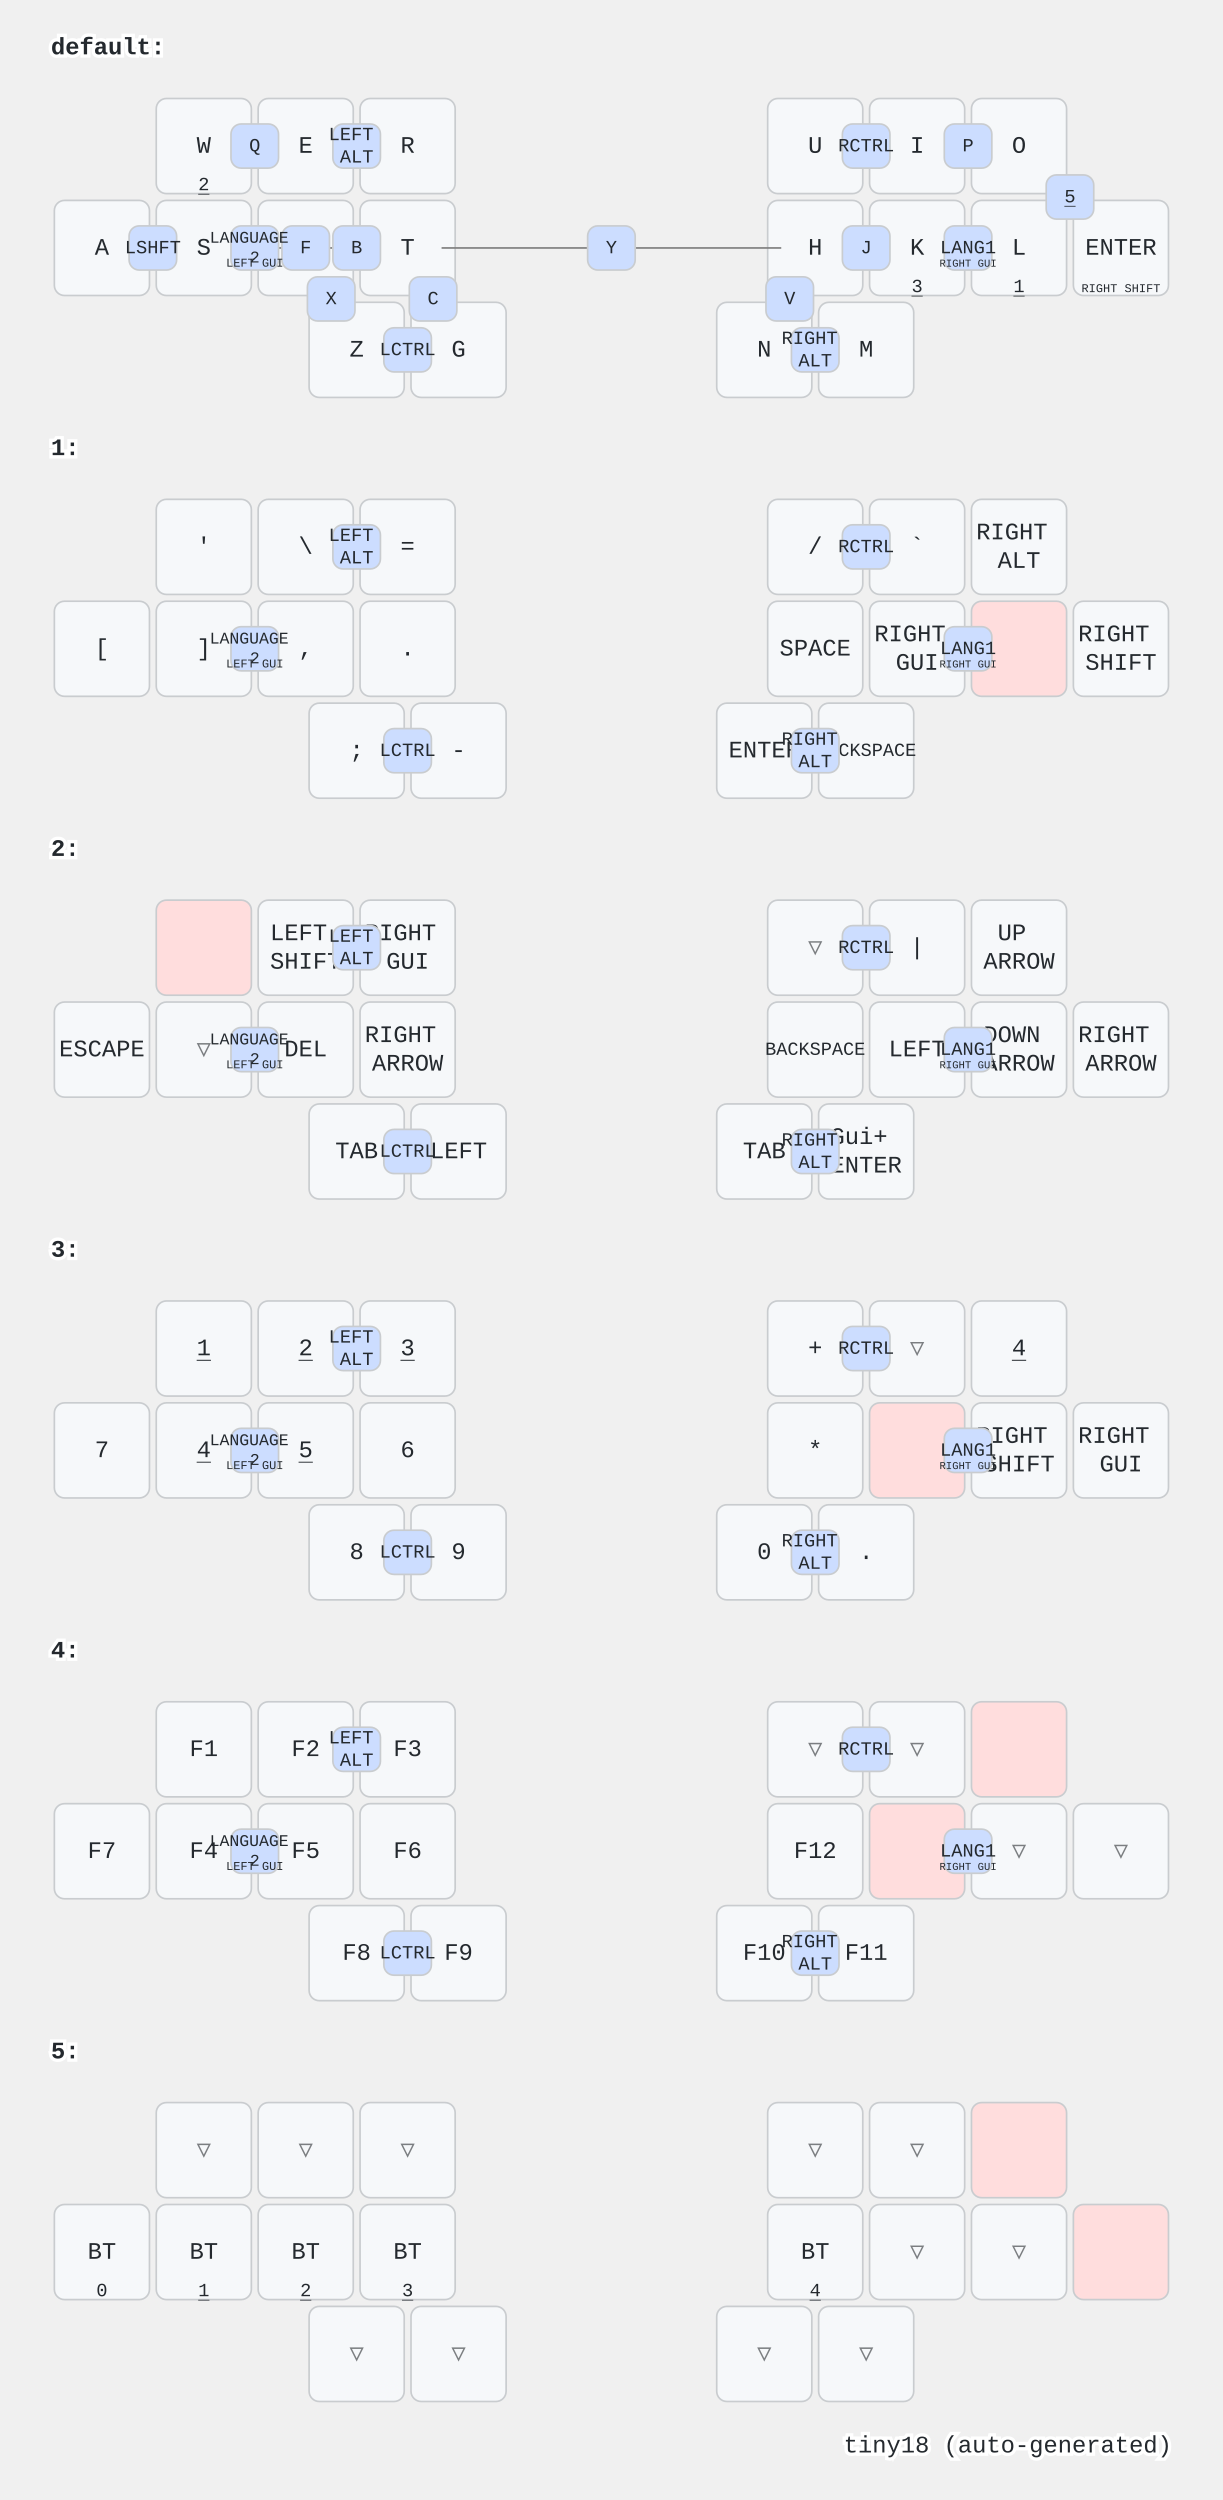
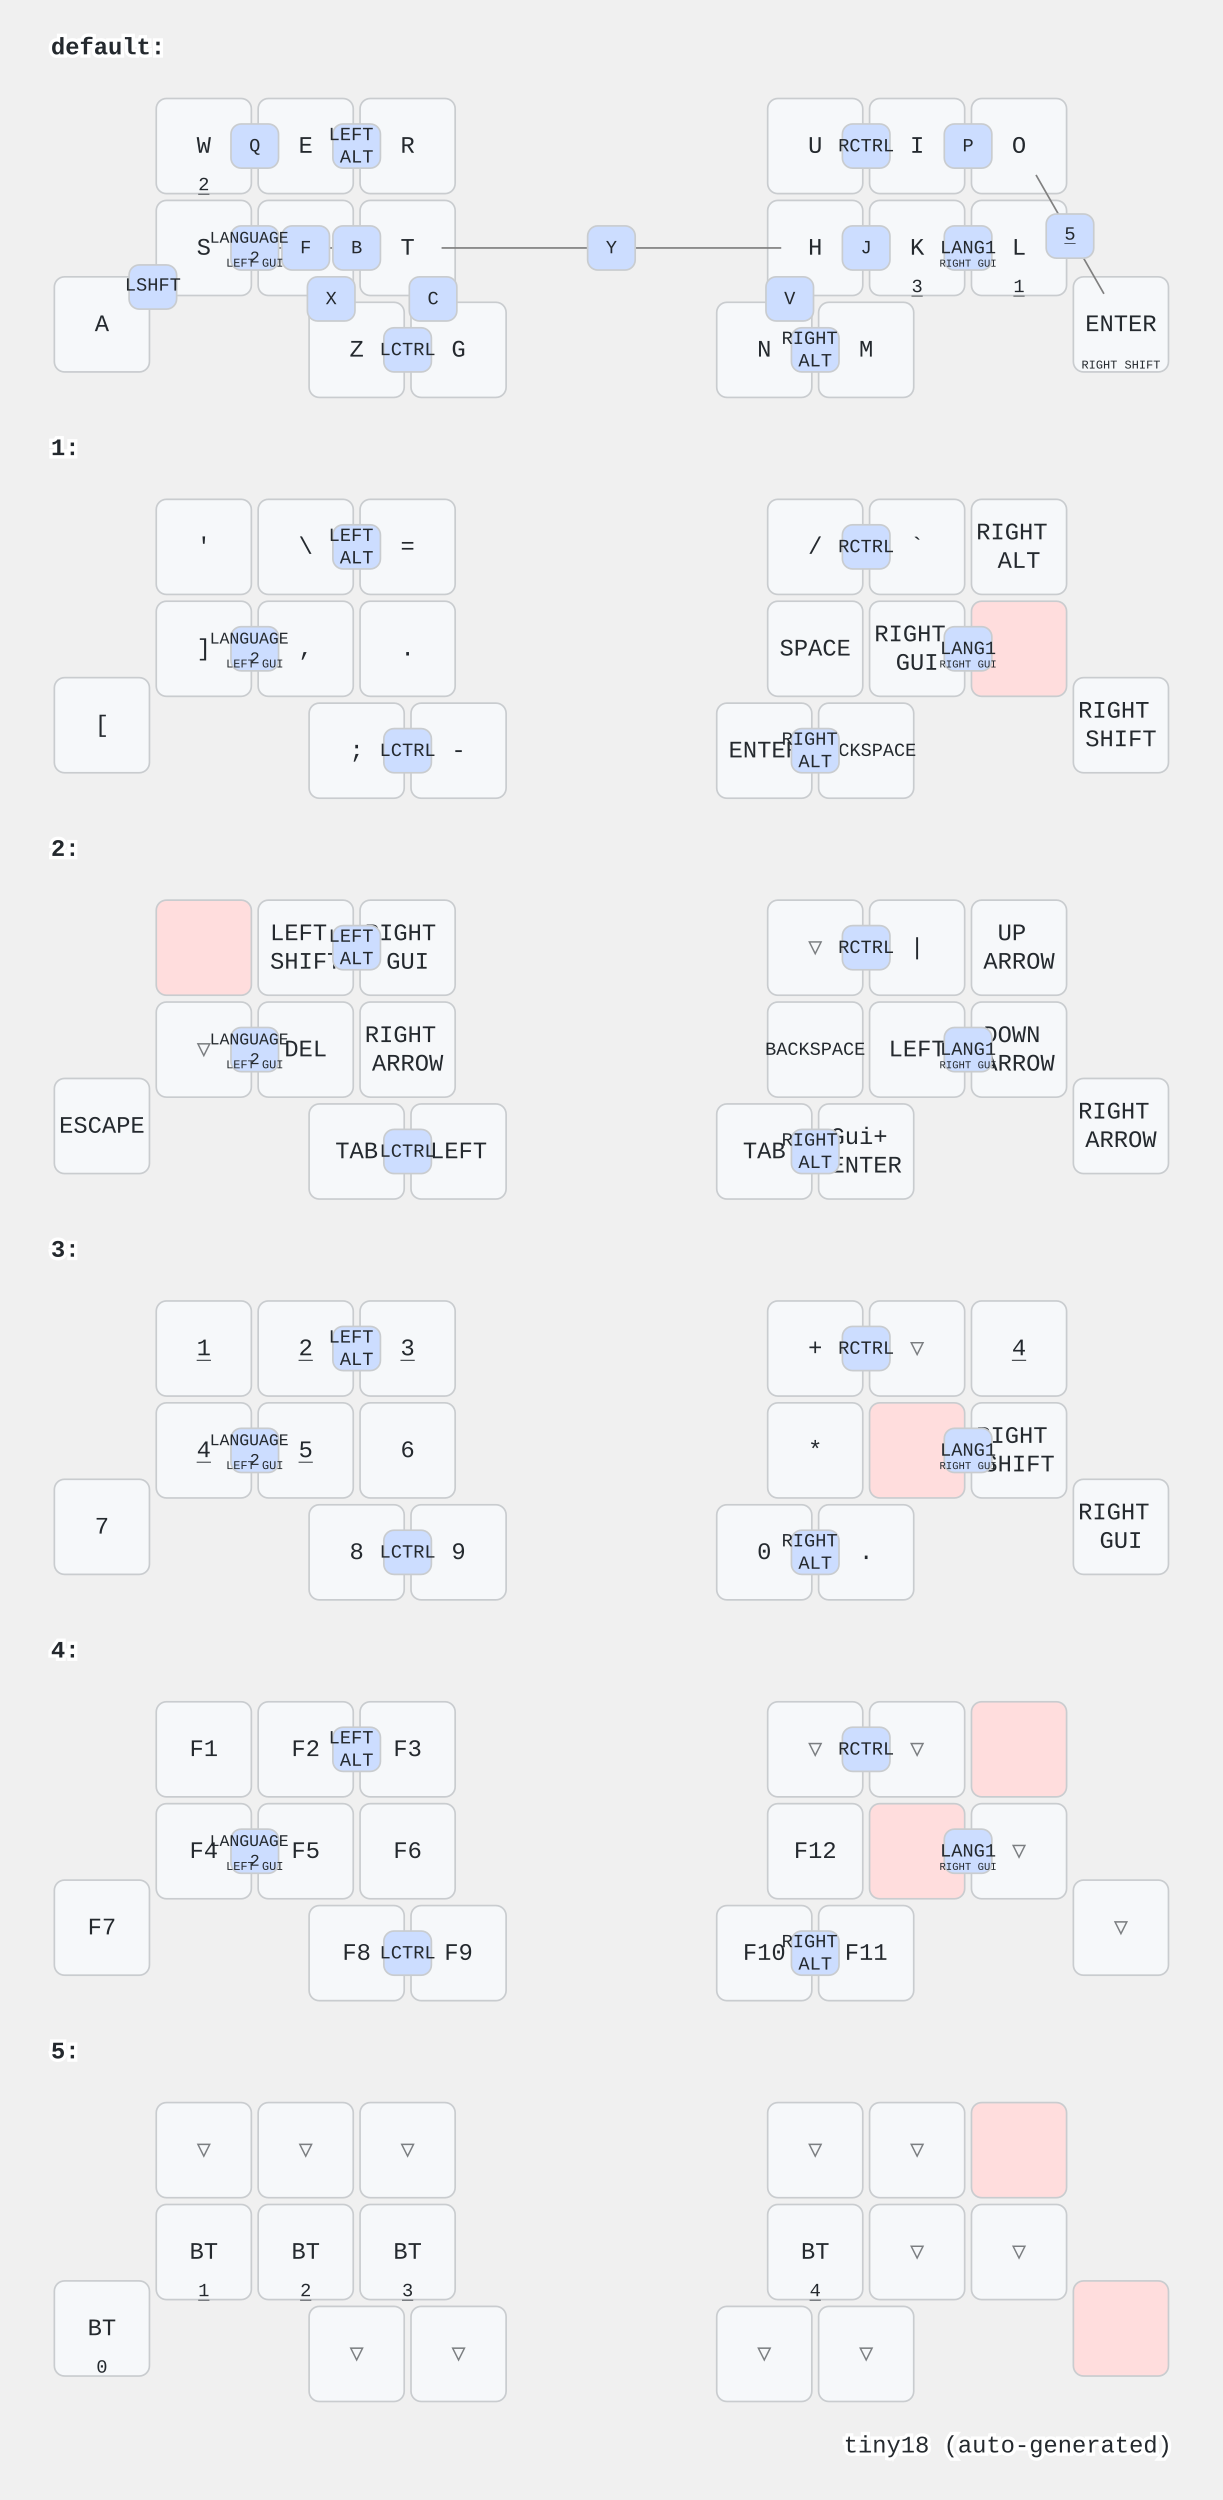
<svg xmlns="http://www.w3.org/2000/svg" width="720" height="1472" viewBox="0 0 720 1472" class="keymap">
  <style>/* inherit to force styles through use tags */
svg path {
    fill: inherit;
}

/* font and background color specifications */
svg.keymap {
    font-family: SFMono-Regular,Consolas,Liberation Mono,Menlo,monospace;
    font-size: 14px;
    font-kerning: normal;
    text-rendering: optimizeLegibility;
    fill: #24292e;
}

/* default key styling */
rect.key {
    fill: #f6f8fa;
}

rect.key, rect.combo {
    stroke: #c9cccf;
    stroke-width: 1;
}

/* default key side styling, only used is draw_key_sides is set */
rect.side {
    filter: brightness(90%);
}

/* color accent for combo boxes */
rect.combo, rect.combo-separate {
    fill: #cdf;
}

/* color accent for held keys */
rect.held, rect.combo.held {
    fill: #fdd;
}

/* color accent for ghost (optional) keys */
rect.ghost, rect.combo.ghost {
    stroke-dasharray: 4, 4;
    stroke-width: 2;
}

text {
    text-anchor: middle;
    dominant-baseline: middle;
}

/* styling for layer labels */
text.label {
    font-weight: bold;
    text-anchor: start;
    stroke: white;
    stroke-width: 4;
    paint-order: stroke;
}

/* styling for optional footer */
text.footer {
    text-anchor: end;
    dominant-baseline: auto;
    stroke: white;
    stroke-width: 4;
    paint-order: stroke;
}

/* styling for combo tap, and key non-tap label text */
text.combo, text.hold, text.shifted, text.left, text.right {
    font-size: 11px;
}

text.hold {
    text-anchor: middle;
    dominant-baseline: auto;
}

text.shifted {
    text-anchor: middle;
    dominant-baseline: hanging;
}

text.left {
    text-anchor: start;
}

text.right {
    text-anchor: end;
}

text.layer-activator {
    text-decoration: underline;
}

/* styling for hold/shifted label text in combo box */
text.combo.hold, text.combo.shifted, text.combo.left, text.combo.right {
    font-size: 8px;
}

/* lighter symbol for transparent keys */
text.trans {
    fill: #7b7e81;
}

/* styling for combo dendrons */
path.combo {
    stroke-width: 1;
    stroke: gray;
    fill: none;
}

/* Start Tabler Icons Cleanup */
/* cannot use height/width with glyphs */
.icon-tabler &gt; path {
    fill: inherit;
    stroke: inherit;
    stroke-width: 2;
}
/* hide tabler's default box */
.icon-tabler &gt; path[stroke="none"][fill="none"] {
    visibility: hidden;
}
/* End Tabler Icons Cleanup */
</style>
  <g transform="translate(30, 0)" class="layer-default">
    <text x="0" y="28" class="label" id="default">default:</text>
    <g transform="translate(0, 56)">
      <g transform="translate(90, 30)" class="key keypos-0">
        <rect rx="6" ry="6" x="-28" y="-28" width="56" height="56" class="key" />
        <text x="0" y="0" class="key tap">W</text>
        <a href="#x_x">
          <text x="0" y="26" class="key hold layer-activator">2</text>
        </a>
      </g>
      <g transform="translate(150, 30)" class="key keypos-1">
        <rect rx="6" ry="6" x="-28" y="-28" width="56" height="56" class="key" />
        <text x="0" y="0" class="key tap">E</text>
      </g>
      <g transform="translate(210, 30)" class="key keypos-2">
        <rect rx="6" ry="6" x="-28" y="-28" width="56" height="56" class="key" />
        <text x="0" y="0" class="key tap">R</text>
      </g>
      <g transform="translate(450, 30)" class="key keypos-3">
        <rect rx="6" ry="6" x="-28" y="-28" width="56" height="56" class="key" />
        <text x="0" y="0" class="key tap">U</text>
      </g>
      <g transform="translate(510, 30)" class="key keypos-4">
        <rect rx="6" ry="6" x="-28" y="-28" width="56" height="56" class="key" />
        <text x="0" y="0" class="key tap">I</text>
      </g>
      <g transform="translate(570, 30)" class="key keypos-5">
        <rect rx="6" ry="6" x="-28" y="-28" width="56" height="56" class="key" />
        <text x="0" y="0" class="key tap">O</text>
      </g>
-       <g transform="translate(30, 90)" class="key keypos-6">
+       <g transform="translate(30, 135)" class="key keypos-6">
        <rect rx="6" ry="6" x="-28" y="-28" width="56" height="56" class="key" />
        <text x="0" y="0" class="key tap">A</text>
      </g>
      <g transform="translate(90, 90)" class="key keypos-7">
        <rect rx="6" ry="6" x="-28" y="-28" width="56" height="56" class="key" />
        <text x="0" y="0" class="key tap">S</text>
      </g>
      <g transform="translate(150, 90)" class="key keypos-8">
        <rect rx="6" ry="6" x="-28" y="-28" width="56" height="56" class="key" />
        <text x="0" y="0" class="key tap">D</text>
      </g>
      <g transform="translate(210, 90)" class="key keypos-9">
        <rect rx="6" ry="6" x="-28" y="-28" width="56" height="56" class="key" />
        <text x="0" y="0" class="key tap">T</text>
      </g>
      <g transform="translate(450, 90)" class="key keypos-10">
        <rect rx="6" ry="6" x="-28" y="-28" width="56" height="56" class="key" />
        <text x="0" y="0" class="key tap">H</text>
      </g>
      <g transform="translate(510, 90)" class="key keypos-11">
        <rect rx="6" ry="6" x="-28" y="-28" width="56" height="56" class="key" />
        <text x="0" y="0" class="key tap">K</text>
        <a href="#x_x">
          <text x="0" y="26" class="key hold layer-activator">3</text>
        </a>
      </g>
      <g transform="translate(570, 90)" class="key keypos-12">
        <rect rx="6" ry="6" x="-28" y="-28" width="56" height="56" class="key" />
        <text x="0" y="0" class="key tap">L</text>
        <a href="#x_x">
          <text x="0" y="26" class="key hold layer-activator">1</text>
        </a>
      </g>
-       <g transform="translate(630, 90)" class="key keypos-13">
+       <g transform="translate(630, 135)" class="key keypos-13">
        <rect rx="6" ry="6" x="-28" y="-28" width="56" height="56" class="key" />
        <text x="0" y="0" class="key tap">ENTER</text>
        <text x="0" y="26" class="key hold">
          <tspan style="font-size: 64%">RIGHT SHIFT</tspan>
        </text>
      </g>
      <g transform="translate(180, 150)" class="key keypos-14">
        <rect rx="6" ry="6" x="-28" y="-28" width="56" height="56" class="key" />
        <text x="0" y="0" class="key tap">Z</text>
      </g>
      <g transform="translate(240, 150)" class="key keypos-15">
        <rect rx="6" ry="6" x="-28" y="-28" width="56" height="56" class="key" />
        <text x="0" y="0" class="key tap">G</text>
      </g>
      <g transform="translate(420, 150)" class="key keypos-16">
        <rect rx="6" ry="6" x="-28" y="-28" width="56" height="56" class="key" />
        <text x="0" y="0" class="key tap">N</text>
      </g>
      <g transform="translate(480, 150)" class="key keypos-17">
        <rect rx="6" ry="6" x="-28" y="-28" width="56" height="56" class="key" />
        <text x="0" y="0" class="key tap">M</text>
      </g>
      <g class="combo combopos-0">
        <rect rx="6" ry="6" x="106" y="17" width="28" height="26" class="combo" />
        <text x="120" y="30" class="combo tap">Q</text>
      </g>
      <g class="combo combopos-1">
        <path d="M150,90 l40,0" class="combo" />
        <path d="M150,90 l-40,0" class="combo" />
        <rect rx="6" ry="6" x="136" y="77" width="28" height="26" class="combo" />
        <text x="150" y="90" class="combo tap">F</text>
      </g>
      <g class="combo combopos-2">
        <path d="M330,90 l100,0" class="combo" />
        <path d="M330,90 l-100,0" class="combo" />
        <rect rx="6" ry="6" x="316" y="77" width="28" height="26" class="combo" />
        <text x="330" y="90" class="combo tap">Y</text>
      </g>
      <g class="combo combopos-3">
        <rect rx="6" ry="6" x="526" y="17" width="28" height="26" class="combo" />
        <text x="540" y="30" class="combo tap">P</text>
      </g>
      <g class="combo combopos-4">
        <rect rx="6" ry="6" x="166" y="77" width="28" height="26" class="combo" />
        <text x="180" y="90" class="combo tap">B</text>
      </g>
      <g class="combo combopos-5">
        <rect rx="6" ry="6" x="466" y="77" width="28" height="26" class="combo" />
        <text x="480" y="90" class="combo tap">J</text>
      </g>
      <g class="combo combopos-6">
        <rect rx="6" ry="6" x="106" y="77" width="28" height="26" class="combo" />
        <text x="120" y="90" class="combo tap">
          <tspan x="120" dy="-0.6em" style="font-size: 88%">LANGUAGE</tspan>
          <tspan x="120" dy="1.2em" style="font-size: 88%">2</tspan>
        </text>
        <text x="120" y="101" class="combo hold">
          <tspan style="font-size: 88%">LEFT GUI</tspan>
        </text>
      </g>
      <g class="combo combopos-7">
        <rect rx="6" ry="6" x="526" y="77" width="28" height="26" class="combo" />
        <text x="540" y="90" class="combo tap">LANG1</text>
        <text x="540" y="101" class="combo hold">
          <tspan style="font-size: 78%">RIGHT GUI</tspan>
        </text>
      </g>
      <g class="combo combopos-8">
-         <rect rx="6" ry="6" x="46" y="77" width="28" height="26" class="combo" />
-         <text x="60" y="90" class="combo tap">LSHFT</text>
+         <rect rx="6" ry="6" x="46" y="100" width="28" height="26" class="combo" />
+         <text x="60" y="112" class="combo tap">LSHFT</text>
      </g>
      <g class="combo combopos-9">
        <rect rx="6" ry="6" x="196" y="137" width="28" height="26" class="combo" />
        <text x="210" y="150" class="combo tap">LCTRL</text>
      </g>
      <g class="combo combopos-10">
        <rect rx="6" ry="6" x="436" y="137" width="28" height="26" class="combo" />
        <text x="450" y="150" class="combo tap">
          <tspan x="450" dy="-0.6em">RIGHT</tspan>
          <tspan x="450" dy="1.2em">ALT</tspan>
        </text>
      </g>
      <g class="combo combopos-11">
-         <rect rx="6" ry="6" x="586" y="47" width="28" height="26" class="combo" />
-         <a href="#x_x">
-           <text x="600" y="60" class="combo tap layer-activator">5</text>
+         <path d="M600,82 l-20,-35" class="combo" />
+         <path d="M600,82 l20,35" class="combo" />
+         <rect rx="6" ry="6" x="586" y="70" width="28" height="26" class="combo" />
+         <a href="#x_x">
+           <text x="600" y="82" class="combo tap layer-activator">5</text>
        </a>
      </g>
      <g class="combo combopos-12">
        <rect rx="6" ry="6" x="166" y="17" width="28" height="26" class="combo" />
        <text x="180" y="30" class="combo tap">
          <tspan x="180" dy="-0.6em">LEFT</tspan>
          <tspan x="180" dy="1.2em">ALT</tspan>
        </text>
      </g>
      <g class="combo combopos-13">
        <rect rx="6" ry="6" x="466" y="17" width="28" height="26" class="combo" />
        <text x="480" y="30" class="combo tap">RCTRL</text>
      </g>
      <g class="combo combopos-14">
        <rect rx="6" ry="6" x="151" y="107" width="28" height="26" class="combo" />
        <text x="165" y="120" class="combo tap">X</text>
      </g>
      <g class="combo combopos-15">
        <rect rx="6" ry="6" x="211" y="107" width="28" height="26" class="combo" />
        <text x="225" y="120" class="combo tap">C</text>
      </g>
      <g class="combo combopos-16">
        <rect rx="6" ry="6" x="421" y="107" width="28" height="26" class="combo" />
        <text x="435" y="120" class="combo tap">V</text>
      </g>
    </g>
  </g>
  <g transform="translate(30, 236)" class="layer-1">
    <text x="0" y="28" class="label" id="x_x">1:</text>
    <g transform="translate(0, 56)">
      <g transform="translate(90, 30)" class="key keypos-0">
        <rect rx="6" ry="6" x="-28" y="-28" width="56" height="56" class="key" />
        <text x="0" y="0" class="key tap">'</text>
      </g>
      <g transform="translate(150, 30)" class="key keypos-1">
        <rect rx="6" ry="6" x="-28" y="-28" width="56" height="56" class="key" />
        <text x="0" y="0" class="key tap">\</text>
      </g>
      <g transform="translate(210, 30)" class="key keypos-2">
        <rect rx="6" ry="6" x="-28" y="-28" width="56" height="56" class="key" />
        <text x="0" y="0" class="key tap">=</text>
      </g>
      <g transform="translate(450, 30)" class="key keypos-3">
        <rect rx="6" ry="6" x="-28" y="-28" width="56" height="56" class="key" />
        <text x="0" y="0" class="key tap">/</text>
      </g>
      <g transform="translate(510, 30)" class="key keypos-4">
        <rect rx="6" ry="6" x="-28" y="-28" width="56" height="56" class="key" />
        <text x="0" y="0" class="key tap">`</text>
      </g>
      <g transform="translate(570, 30)" class="key keypos-5">
        <rect rx="6" ry="6" x="-28" y="-28" width="56" height="56" class="key" />
        <text x="0" y="0" class="key tap">
          <tspan x="0" dy="-0.6em">RIGHT</tspan>
          <tspan x="0" dy="1.2em">ALT</tspan>
        </text>
      </g>
-       <g transform="translate(30, 90)" class="key keypos-6">
+       <g transform="translate(30, 135)" class="key keypos-6">
        <rect rx="6" ry="6" x="-28" y="-28" width="56" height="56" class="key" />
        <text x="0" y="0" class="key tap">[</text>
      </g>
      <g transform="translate(90, 90)" class="key keypos-7">
        <rect rx="6" ry="6" x="-28" y="-28" width="56" height="56" class="key" />
        <text x="0" y="0" class="key tap">]</text>
      </g>
      <g transform="translate(150, 90)" class="key keypos-8">
        <rect rx="6" ry="6" x="-28" y="-28" width="56" height="56" class="key" />
        <text x="0" y="0" class="key tap">,</text>
      </g>
      <g transform="translate(210, 90)" class="key keypos-9">
        <rect rx="6" ry="6" x="-28" y="-28" width="56" height="56" class="key" />
        <text x="0" y="0" class="key tap">.</text>
      </g>
      <g transform="translate(450, 90)" class="key keypos-10">
        <rect rx="6" ry="6" x="-28" y="-28" width="56" height="56" class="key" />
        <text x="0" y="0" class="key tap">SPACE</text>
      </g>
      <g transform="translate(510, 90)" class="key keypos-11">
        <rect rx="6" ry="6" x="-28" y="-28" width="56" height="56" class="key" />
        <text x="0" y="0" class="key tap">
          <tspan x="0" dy="-0.6em">RIGHT</tspan>
          <tspan x="0" dy="1.2em">GUI</tspan>
        </text>
      </g>
      <g transform="translate(570, 90)" class="key held keypos-12">
        <rect rx="6" ry="6" x="-28" y="-28" width="56" height="56" class="key held" />
      </g>
-       <g transform="translate(630, 90)" class="key keypos-13">
+       <g transform="translate(630, 135)" class="key keypos-13">
        <rect rx="6" ry="6" x="-28" y="-28" width="56" height="56" class="key" />
        <text x="0" y="0" class="key tap">
          <tspan x="0" dy="-0.6em">RIGHT</tspan>
          <tspan x="0" dy="1.2em">SHIFT</tspan>
        </text>
      </g>
      <g transform="translate(180, 150)" class="key keypos-14">
        <rect rx="6" ry="6" x="-28" y="-28" width="56" height="56" class="key" />
        <text x="0" y="0" class="key tap">;</text>
      </g>
      <g transform="translate(240, 150)" class="key keypos-15">
        <rect rx="6" ry="6" x="-28" y="-28" width="56" height="56" class="key" />
        <text x="0" y="0" class="key tap">-</text>
      </g>
      <g transform="translate(420, 150)" class="key keypos-16">
        <rect rx="6" ry="6" x="-28" y="-28" width="56" height="56" class="key" />
        <text x="0" y="0" class="key tap">ENTER</text>
      </g>
      <g transform="translate(480, 150)" class="key keypos-17">
        <rect rx="6" ry="6" x="-28" y="-28" width="56" height="56" class="key" />
        <text x="0" y="0" class="key tap">
          <tspan style="font-size: 78%">BACKSPACE</tspan>
        </text>
      </g>
      <g class="combo combopos-0">
        <rect rx="6" ry="6" x="106" y="77" width="28" height="26" class="combo" />
        <text x="120" y="90" class="combo tap">
          <tspan x="120" dy="-0.6em" style="font-size: 88%">LANGUAGE</tspan>
          <tspan x="120" dy="1.2em" style="font-size: 88%">2</tspan>
        </text>
        <text x="120" y="101" class="combo hold">
          <tspan style="font-size: 88%">LEFT GUI</tspan>
        </text>
      </g>
      <g class="combo combopos-1">
        <rect rx="6" ry="6" x="526" y="77" width="28" height="26" class="combo" />
        <text x="540" y="90" class="combo tap">LANG1</text>
        <text x="540" y="101" class="combo hold">
          <tspan style="font-size: 78%">RIGHT GUI</tspan>
        </text>
      </g>
      <g class="combo combopos-2">
        <rect rx="6" ry="6" x="196" y="137" width="28" height="26" class="combo" />
        <text x="210" y="150" class="combo tap">LCTRL</text>
      </g>
      <g class="combo combopos-3">
        <rect rx="6" ry="6" x="436" y="137" width="28" height="26" class="combo" />
        <text x="450" y="150" class="combo tap">
          <tspan x="450" dy="-0.6em">RIGHT</tspan>
          <tspan x="450" dy="1.2em">ALT</tspan>
        </text>
      </g>
      <g class="combo combopos-4">
        <rect rx="6" ry="6" x="166" y="17" width="28" height="26" class="combo" />
        <text x="180" y="30" class="combo tap">
          <tspan x="180" dy="-0.6em">LEFT</tspan>
          <tspan x="180" dy="1.2em">ALT</tspan>
        </text>
      </g>
      <g class="combo combopos-5">
        <rect rx="6" ry="6" x="466" y="17" width="28" height="26" class="combo" />
        <text x="480" y="30" class="combo tap">RCTRL</text>
      </g>
    </g>
  </g>
  <g transform="translate(30, 472)" class="layer-2">
    <text x="0" y="28" class="label" id="x_x">2:</text>
    <g transform="translate(0, 56)">
      <g transform="translate(90, 30)" class="key held keypos-0">
        <rect rx="6" ry="6" x="-28" y="-28" width="56" height="56" class="key held" />
      </g>
      <g transform="translate(150, 30)" class="key keypos-1">
        <rect rx="6" ry="6" x="-28" y="-28" width="56" height="56" class="key" />
        <text x="0" y="0" class="key tap">
          <tspan x="0" dy="-0.6em">LEFT</tspan>
          <tspan x="0" dy="1.2em">SHIFT</tspan>
        </text>
      </g>
      <g transform="translate(210, 30)" class="key keypos-2">
        <rect rx="6" ry="6" x="-28" y="-28" width="56" height="56" class="key" />
        <text x="0" y="0" class="key tap">
          <tspan x="0" dy="-0.6em">RIGHT</tspan>
          <tspan x="0" dy="1.2em">GUI</tspan>
        </text>
      </g>
      <g transform="translate(450, 30)" class="key trans keypos-3">
        <rect rx="6" ry="6" x="-28" y="-28" width="56" height="56" class="key trans" />
        <text x="0" y="0" class="key trans tap">▽</text>
      </g>
      <g transform="translate(510, 30)" class="key keypos-4">
        <rect rx="6" ry="6" x="-28" y="-28" width="56" height="56" class="key" />
        <text x="0" y="0" class="key tap">|</text>
      </g>
      <g transform="translate(570, 30)" class="key keypos-5">
        <rect rx="6" ry="6" x="-28" y="-28" width="56" height="56" class="key" />
        <text x="0" y="0" class="key tap">
          <tspan x="0" dy="-0.6em">UP</tspan>
          <tspan x="0" dy="1.2em">ARROW</tspan>
        </text>
      </g>
-       <g transform="translate(30, 90)" class="key keypos-6">
+       <g transform="translate(30, 135)" class="key keypos-6">
        <rect rx="6" ry="6" x="-28" y="-28" width="56" height="56" class="key" />
        <text x="0" y="0" class="key tap">ESCAPE</text>
      </g>
      <g transform="translate(90, 90)" class="key trans keypos-7">
        <rect rx="6" ry="6" x="-28" y="-28" width="56" height="56" class="key trans" />
        <text x="0" y="0" class="key trans tap">▽</text>
      </g>
      <g transform="translate(150, 90)" class="key keypos-8">
        <rect rx="6" ry="6" x="-28" y="-28" width="56" height="56" class="key" />
        <text x="0" y="0" class="key tap">DEL</text>
      </g>
      <g transform="translate(210, 90)" class="key keypos-9">
        <rect rx="6" ry="6" x="-28" y="-28" width="56" height="56" class="key" />
        <text x="0" y="0" class="key tap">
          <tspan x="0" dy="-0.6em">RIGHT</tspan>
          <tspan x="0" dy="1.2em">ARROW</tspan>
        </text>
      </g>
      <g transform="translate(450, 90)" class="key keypos-10">
        <rect rx="6" ry="6" x="-28" y="-28" width="56" height="56" class="key" />
        <text x="0" y="0" class="key tap">
          <tspan style="font-size: 78%">BACKSPACE</tspan>
        </text>
      </g>
      <g transform="translate(510, 90)" class="key keypos-11">
        <rect rx="6" ry="6" x="-28" y="-28" width="56" height="56" class="key" />
        <text x="0" y="0" class="key tap">LEFT</text>
      </g>
      <g transform="translate(570, 90)" class="key keypos-12">
        <rect rx="6" ry="6" x="-28" y="-28" width="56" height="56" class="key" />
        <text x="0" y="0" class="key tap">
          <tspan x="0" dy="-0.6em">DOWN</tspan>
          <tspan x="0" dy="1.2em">ARROW</tspan>
        </text>
      </g>
-       <g transform="translate(630, 90)" class="key keypos-13">
+       <g transform="translate(630, 135)" class="key keypos-13">
        <rect rx="6" ry="6" x="-28" y="-28" width="56" height="56" class="key" />
        <text x="0" y="0" class="key tap">
          <tspan x="0" dy="-0.6em">RIGHT</tspan>
          <tspan x="0" dy="1.2em">ARROW</tspan>
        </text>
      </g>
      <g transform="translate(180, 150)" class="key keypos-14">
        <rect rx="6" ry="6" x="-28" y="-28" width="56" height="56" class="key" />
        <text x="0" y="0" class="key tap">TAB</text>
      </g>
      <g transform="translate(240, 150)" class="key keypos-15">
        <rect rx="6" ry="6" x="-28" y="-28" width="56" height="56" class="key" />
        <text x="0" y="0" class="key tap">LEFT</text>
      </g>
      <g transform="translate(420, 150)" class="key keypos-16">
        <rect rx="6" ry="6" x="-28" y="-28" width="56" height="56" class="key" />
        <text x="0" y="0" class="key tap">TAB</text>
      </g>
      <g transform="translate(480, 150)" class="key keypos-17">
        <rect rx="6" ry="6" x="-28" y="-28" width="56" height="56" class="key" />
        <text x="0" y="0" class="key tap">
          <tspan x="0" dy="-0.6em">Gui+</tspan>
          <tspan x="0" dy="1.2em">ENTER</tspan>
        </text>
      </g>
      <g class="combo combopos-0">
        <rect rx="6" ry="6" x="106" y="77" width="28" height="26" class="combo" />
        <text x="120" y="90" class="combo tap">
          <tspan x="120" dy="-0.6em" style="font-size: 88%">LANGUAGE</tspan>
          <tspan x="120" dy="1.2em" style="font-size: 88%">2</tspan>
        </text>
        <text x="120" y="101" class="combo hold">
          <tspan style="font-size: 88%">LEFT GUI</tspan>
        </text>
      </g>
      <g class="combo combopos-1">
        <rect rx="6" ry="6" x="526" y="77" width="28" height="26" class="combo" />
        <text x="540" y="90" class="combo tap">LANG1</text>
        <text x="540" y="101" class="combo hold">
          <tspan style="font-size: 78%">RIGHT GUI</tspan>
        </text>
      </g>
      <g class="combo combopos-2">
        <rect rx="6" ry="6" x="196" y="137" width="28" height="26" class="combo" />
        <text x="210" y="150" class="combo tap">LCTRL</text>
      </g>
      <g class="combo combopos-3">
        <rect rx="6" ry="6" x="436" y="137" width="28" height="26" class="combo" />
        <text x="450" y="150" class="combo tap">
          <tspan x="450" dy="-0.6em">RIGHT</tspan>
          <tspan x="450" dy="1.2em">ALT</tspan>
        </text>
      </g>
      <g class="combo combopos-4">
        <rect rx="6" ry="6" x="166" y="17" width="28" height="26" class="combo" />
        <text x="180" y="30" class="combo tap">
          <tspan x="180" dy="-0.6em">LEFT</tspan>
          <tspan x="180" dy="1.2em">ALT</tspan>
        </text>
      </g>
      <g class="combo combopos-5">
        <rect rx="6" ry="6" x="466" y="17" width="28" height="26" class="combo" />
        <text x="480" y="30" class="combo tap">RCTRL</text>
      </g>
    </g>
  </g>
  <g transform="translate(30, 708)" class="layer-3">
    <text x="0" y="28" class="label" id="x_x">3:</text>
    <g transform="translate(0, 56)">
      <g transform="translate(90, 30)" class="key keypos-0">
        <rect rx="6" ry="6" x="-28" y="-28" width="56" height="56" class="key" />
        <a href="#x_x">
          <text x="0" y="0" class="key tap layer-activator">1</text>
        </a>
      </g>
      <g transform="translate(150, 30)" class="key keypos-1">
        <rect rx="6" ry="6" x="-28" y="-28" width="56" height="56" class="key" />
        <a href="#x_x">
          <text x="0" y="0" class="key tap layer-activator">2</text>
        </a>
      </g>
      <g transform="translate(210, 30)" class="key keypos-2">
        <rect rx="6" ry="6" x="-28" y="-28" width="56" height="56" class="key" />
        <a href="#x_x">
          <text x="0" y="0" class="key tap layer-activator">3</text>
        </a>
      </g>
      <g transform="translate(450, 30)" class="key keypos-3">
        <rect rx="6" ry="6" x="-28" y="-28" width="56" height="56" class="key" />
        <text x="0" y="0" class="key tap">+</text>
      </g>
      <g transform="translate(510, 30)" class="key trans keypos-4">
        <rect rx="6" ry="6" x="-28" y="-28" width="56" height="56" class="key trans" />
        <text x="0" y="0" class="key trans tap">▽</text>
      </g>
      <g transform="translate(570, 30)" class="key keypos-5">
        <rect rx="6" ry="6" x="-28" y="-28" width="56" height="56" class="key" />
        <a href="#x_x">
          <text x="0" y="0" class="key tap layer-activator">4</text>
        </a>
      </g>
-       <g transform="translate(30, 90)" class="key keypos-6">
+       <g transform="translate(30, 135)" class="key keypos-6">
        <rect rx="6" ry="6" x="-28" y="-28" width="56" height="56" class="key" />
        <text x="0" y="0" class="key tap">7</text>
      </g>
      <g transform="translate(90, 90)" class="key keypos-7">
        <rect rx="6" ry="6" x="-28" y="-28" width="56" height="56" class="key" />
        <a href="#x_x">
          <text x="0" y="0" class="key tap layer-activator">4</text>
        </a>
      </g>
      <g transform="translate(150, 90)" class="key keypos-8">
        <rect rx="6" ry="6" x="-28" y="-28" width="56" height="56" class="key" />
        <a href="#x_x">
          <text x="0" y="0" class="key tap layer-activator">5</text>
        </a>
      </g>
      <g transform="translate(210, 90)" class="key keypos-9">
        <rect rx="6" ry="6" x="-28" y="-28" width="56" height="56" class="key" />
        <text x="0" y="0" class="key tap">6</text>
      </g>
      <g transform="translate(450, 90)" class="key keypos-10">
        <rect rx="6" ry="6" x="-28" y="-28" width="56" height="56" class="key" />
        <text x="0" y="0" class="key tap">*</text>
      </g>
      <g transform="translate(510, 90)" class="key held keypos-11">
        <rect rx="6" ry="6" x="-28" y="-28" width="56" height="56" class="key held" />
      </g>
      <g transform="translate(570, 90)" class="key keypos-12">
        <rect rx="6" ry="6" x="-28" y="-28" width="56" height="56" class="key" />
        <text x="0" y="0" class="key tap">
          <tspan x="0" dy="-0.6em">RIGHT</tspan>
          <tspan x="0" dy="1.2em">SHIFT</tspan>
        </text>
      </g>
-       <g transform="translate(630, 90)" class="key keypos-13">
+       <g transform="translate(630, 135)" class="key keypos-13">
        <rect rx="6" ry="6" x="-28" y="-28" width="56" height="56" class="key" />
        <text x="0" y="0" class="key tap">
          <tspan x="0" dy="-0.6em">RIGHT</tspan>
          <tspan x="0" dy="1.2em">GUI</tspan>
        </text>
      </g>
      <g transform="translate(180, 150)" class="key keypos-14">
        <rect rx="6" ry="6" x="-28" y="-28" width="56" height="56" class="key" />
        <text x="0" y="0" class="key tap">8</text>
      </g>
      <g transform="translate(240, 150)" class="key keypos-15">
        <rect rx="6" ry="6" x="-28" y="-28" width="56" height="56" class="key" />
        <text x="0" y="0" class="key tap">9</text>
      </g>
      <g transform="translate(420, 150)" class="key keypos-16">
        <rect rx="6" ry="6" x="-28" y="-28" width="56" height="56" class="key" />
        <text x="0" y="0" class="key tap">0</text>
      </g>
      <g transform="translate(480, 150)" class="key keypos-17">
        <rect rx="6" ry="6" x="-28" y="-28" width="56" height="56" class="key" />
        <text x="0" y="0" class="key tap">.</text>
      </g>
      <g class="combo combopos-0">
        <rect rx="6" ry="6" x="106" y="77" width="28" height="26" class="combo" />
        <text x="120" y="90" class="combo tap">
          <tspan x="120" dy="-0.6em" style="font-size: 88%">LANGUAGE</tspan>
          <tspan x="120" dy="1.2em" style="font-size: 88%">2</tspan>
        </text>
        <text x="120" y="101" class="combo hold">
          <tspan style="font-size: 88%">LEFT GUI</tspan>
        </text>
      </g>
      <g class="combo combopos-1">
        <rect rx="6" ry="6" x="526" y="77" width="28" height="26" class="combo" />
        <text x="540" y="90" class="combo tap">LANG1</text>
        <text x="540" y="101" class="combo hold">
          <tspan style="font-size: 78%">RIGHT GUI</tspan>
        </text>
      </g>
      <g class="combo combopos-2">
        <rect rx="6" ry="6" x="196" y="137" width="28" height="26" class="combo" />
        <text x="210" y="150" class="combo tap">LCTRL</text>
      </g>
      <g class="combo combopos-3">
        <rect rx="6" ry="6" x="436" y="137" width="28" height="26" class="combo" />
        <text x="450" y="150" class="combo tap">
          <tspan x="450" dy="-0.6em">RIGHT</tspan>
          <tspan x="450" dy="1.2em">ALT</tspan>
        </text>
      </g>
      <g class="combo combopos-4">
        <rect rx="6" ry="6" x="166" y="17" width="28" height="26" class="combo" />
        <text x="180" y="30" class="combo tap">
          <tspan x="180" dy="-0.6em">LEFT</tspan>
          <tspan x="180" dy="1.2em">ALT</tspan>
        </text>
      </g>
      <g class="combo combopos-5">
        <rect rx="6" ry="6" x="466" y="17" width="28" height="26" class="combo" />
        <text x="480" y="30" class="combo tap">RCTRL</text>
      </g>
    </g>
  </g>
  <g transform="translate(30, 944)" class="layer-4">
    <text x="0" y="28" class="label" id="x_x">4:</text>
    <g transform="translate(0, 56)">
      <g transform="translate(90, 30)" class="key keypos-0">
        <rect rx="6" ry="6" x="-28" y="-28" width="56" height="56" class="key" />
        <text x="0" y="0" class="key tap">F1</text>
      </g>
      <g transform="translate(150, 30)" class="key keypos-1">
        <rect rx="6" ry="6" x="-28" y="-28" width="56" height="56" class="key" />
        <text x="0" y="0" class="key tap">F2</text>
      </g>
      <g transform="translate(210, 30)" class="key keypos-2">
        <rect rx="6" ry="6" x="-28" y="-28" width="56" height="56" class="key" />
        <text x="0" y="0" class="key tap">F3</text>
      </g>
      <g transform="translate(450, 30)" class="key trans keypos-3">
        <rect rx="6" ry="6" x="-28" y="-28" width="56" height="56" class="key trans" />
        <text x="0" y="0" class="key trans tap">▽</text>
      </g>
      <g transform="translate(510, 30)" class="key trans keypos-4">
        <rect rx="6" ry="6" x="-28" y="-28" width="56" height="56" class="key trans" />
        <text x="0" y="0" class="key trans tap">▽</text>
      </g>
      <g transform="translate(570, 30)" class="key held keypos-5">
        <rect rx="6" ry="6" x="-28" y="-28" width="56" height="56" class="key held" />
      </g>
-       <g transform="translate(30, 90)" class="key keypos-6">
+       <g transform="translate(30, 135)" class="key keypos-6">
        <rect rx="6" ry="6" x="-28" y="-28" width="56" height="56" class="key" />
        <text x="0" y="0" class="key tap">F7</text>
      </g>
      <g transform="translate(90, 90)" class="key keypos-7">
        <rect rx="6" ry="6" x="-28" y="-28" width="56" height="56" class="key" />
        <text x="0" y="0" class="key tap">F4</text>
      </g>
      <g transform="translate(150, 90)" class="key keypos-8">
        <rect rx="6" ry="6" x="-28" y="-28" width="56" height="56" class="key" />
        <text x="0" y="0" class="key tap">F5</text>
      </g>
      <g transform="translate(210, 90)" class="key keypos-9">
        <rect rx="6" ry="6" x="-28" y="-28" width="56" height="56" class="key" />
        <text x="0" y="0" class="key tap">F6</text>
      </g>
      <g transform="translate(450, 90)" class="key keypos-10">
        <rect rx="6" ry="6" x="-28" y="-28" width="56" height="56" class="key" />
        <text x="0" y="0" class="key tap">F12</text>
      </g>
      <g transform="translate(510, 90)" class="key held keypos-11">
        <rect rx="6" ry="6" x="-28" y="-28" width="56" height="56" class="key held" />
      </g>
      <g transform="translate(570, 90)" class="key trans keypos-12">
        <rect rx="6" ry="6" x="-28" y="-28" width="56" height="56" class="key trans" />
        <text x="0" y="0" class="key trans tap">▽</text>
      </g>
-       <g transform="translate(630, 90)" class="key trans keypos-13">
+       <g transform="translate(630, 135)" class="key trans keypos-13">
        <rect rx="6" ry="6" x="-28" y="-28" width="56" height="56" class="key trans" />
        <text x="0" y="0" class="key trans tap">▽</text>
      </g>
      <g transform="translate(180, 150)" class="key keypos-14">
        <rect rx="6" ry="6" x="-28" y="-28" width="56" height="56" class="key" />
        <text x="0" y="0" class="key tap">F8</text>
      </g>
      <g transform="translate(240, 150)" class="key keypos-15">
        <rect rx="6" ry="6" x="-28" y="-28" width="56" height="56" class="key" />
        <text x="0" y="0" class="key tap">F9</text>
      </g>
      <g transform="translate(420, 150)" class="key keypos-16">
        <rect rx="6" ry="6" x="-28" y="-28" width="56" height="56" class="key" />
        <text x="0" y="0" class="key tap">F10</text>
      </g>
      <g transform="translate(480, 150)" class="key keypos-17">
        <rect rx="6" ry="6" x="-28" y="-28" width="56" height="56" class="key" />
        <text x="0" y="0" class="key tap">F11</text>
      </g>
      <g class="combo combopos-0">
        <rect rx="6" ry="6" x="106" y="77" width="28" height="26" class="combo" />
        <text x="120" y="90" class="combo tap">
          <tspan x="120" dy="-0.6em" style="font-size: 88%">LANGUAGE</tspan>
          <tspan x="120" dy="1.2em" style="font-size: 88%">2</tspan>
        </text>
        <text x="120" y="101" class="combo hold">
          <tspan style="font-size: 88%">LEFT GUI</tspan>
        </text>
      </g>
      <g class="combo combopos-1">
        <rect rx="6" ry="6" x="526" y="77" width="28" height="26" class="combo" />
        <text x="540" y="90" class="combo tap">LANG1</text>
        <text x="540" y="101" class="combo hold">
          <tspan style="font-size: 78%">RIGHT GUI</tspan>
        </text>
      </g>
      <g class="combo combopos-2">
        <rect rx="6" ry="6" x="196" y="137" width="28" height="26" class="combo" />
        <text x="210" y="150" class="combo tap">LCTRL</text>
      </g>
      <g class="combo combopos-3">
        <rect rx="6" ry="6" x="436" y="137" width="28" height="26" class="combo" />
        <text x="450" y="150" class="combo tap">
          <tspan x="450" dy="-0.6em">RIGHT</tspan>
          <tspan x="450" dy="1.2em">ALT</tspan>
        </text>
      </g>
      <g class="combo combopos-4">
        <rect rx="6" ry="6" x="166" y="17" width="28" height="26" class="combo" />
        <text x="180" y="30" class="combo tap">
          <tspan x="180" dy="-0.6em">LEFT</tspan>
          <tspan x="180" dy="1.2em">ALT</tspan>
        </text>
      </g>
      <g class="combo combopos-5">
        <rect rx="6" ry="6" x="466" y="17" width="28" height="26" class="combo" />
        <text x="480" y="30" class="combo tap">RCTRL</text>
      </g>
    </g>
  </g>
  <g transform="translate(30, 1180)" class="layer-5">
    <text x="0" y="28" class="label" id="x_x">5:</text>
    <g transform="translate(0, 56)">
      <g transform="translate(90, 30)" class="key trans keypos-0">
        <rect rx="6" ry="6" x="-28" y="-28" width="56" height="56" class="key trans" />
        <text x="0" y="0" class="key trans tap">▽</text>
      </g>
      <g transform="translate(150, 30)" class="key trans keypos-1">
        <rect rx="6" ry="6" x="-28" y="-28" width="56" height="56" class="key trans" />
        <text x="0" y="0" class="key trans tap">▽</text>
      </g>
      <g transform="translate(210, 30)" class="key trans keypos-2">
        <rect rx="6" ry="6" x="-28" y="-28" width="56" height="56" class="key trans" />
        <text x="0" y="0" class="key trans tap">▽</text>
      </g>
      <g transform="translate(450, 30)" class="key trans keypos-3">
        <rect rx="6" ry="6" x="-28" y="-28" width="56" height="56" class="key trans" />
        <text x="0" y="0" class="key trans tap">▽</text>
      </g>
      <g transform="translate(510, 30)" class="key trans keypos-4">
        <rect rx="6" ry="6" x="-28" y="-28" width="56" height="56" class="key trans" />
        <text x="0" y="0" class="key trans tap">▽</text>
      </g>
      <g transform="translate(570, 30)" class="key held keypos-5">
        <rect rx="6" ry="6" x="-28" y="-28" width="56" height="56" class="key held" />
      </g>
-       <g transform="translate(30, 90)" class="key keypos-6">
+       <g transform="translate(30, 135)" class="key keypos-6">
        <rect rx="6" ry="6" x="-28" y="-28" width="56" height="56" class="key" />
        <text x="0" y="0" class="key tap">BT</text>
        <text x="0" y="26" class="key hold">0</text>
      </g>
      <g transform="translate(90, 90)" class="key keypos-7">
        <rect rx="6" ry="6" x="-28" y="-28" width="56" height="56" class="key" />
        <text x="0" y="0" class="key tap">BT</text>
        <a href="#x_x">
          <text x="0" y="26" class="key hold layer-activator">1</text>
        </a>
      </g>
      <g transform="translate(150, 90)" class="key keypos-8">
        <rect rx="6" ry="6" x="-28" y="-28" width="56" height="56" class="key" />
        <text x="0" y="0" class="key tap">BT</text>
        <a href="#x_x">
          <text x="0" y="26" class="key hold layer-activator">2</text>
        </a>
      </g>
      <g transform="translate(210, 90)" class="key keypos-9">
        <rect rx="6" ry="6" x="-28" y="-28" width="56" height="56" class="key" />
        <text x="0" y="0" class="key tap">BT</text>
        <a href="#x_x">
          <text x="0" y="26" class="key hold layer-activator">3</text>
        </a>
      </g>
      <g transform="translate(450, 90)" class="key keypos-10">
        <rect rx="6" ry="6" x="-28" y="-28" width="56" height="56" class="key" />
        <text x="0" y="0" class="key tap">BT</text>
        <a href="#x_x">
          <text x="0" y="26" class="key hold layer-activator">4</text>
        </a>
      </g>
      <g transform="translate(510, 90)" class="key trans keypos-11">
        <rect rx="6" ry="6" x="-28" y="-28" width="56" height="56" class="key trans" />
        <text x="0" y="0" class="key trans tap">▽</text>
      </g>
      <g transform="translate(570, 90)" class="key trans keypos-12">
        <rect rx="6" ry="6" x="-28" y="-28" width="56" height="56" class="key trans" />
        <text x="0" y="0" class="key trans tap">▽</text>
      </g>
-       <g transform="translate(630, 90)" class="key held keypos-13">
+       <g transform="translate(630, 135)" class="key held keypos-13">
        <rect rx="6" ry="6" x="-28" y="-28" width="56" height="56" class="key held" />
      </g>
      <g transform="translate(180, 150)" class="key trans keypos-14">
        <rect rx="6" ry="6" x="-28" y="-28" width="56" height="56" class="key trans" />
        <text x="0" y="0" class="key trans tap">▽</text>
      </g>
      <g transform="translate(240, 150)" class="key trans keypos-15">
        <rect rx="6" ry="6" x="-28" y="-28" width="56" height="56" class="key trans" />
        <text x="0" y="0" class="key trans tap">▽</text>
      </g>
      <g transform="translate(420, 150)" class="key trans keypos-16">
        <rect rx="6" ry="6" x="-28" y="-28" width="56" height="56" class="key trans" />
        <text x="0" y="0" class="key trans tap">▽</text>
      </g>
      <g transform="translate(480, 150)" class="key trans keypos-17">
        <rect rx="6" ry="6" x="-28" y="-28" width="56" height="56" class="key trans" />
        <text x="0" y="0" class="key trans tap">▽</text>
      </g>
    </g>
  </g>
  <text x="690.0" y="1444.0" class="footer">tiny18 (auto-generated)</text>
</svg>
